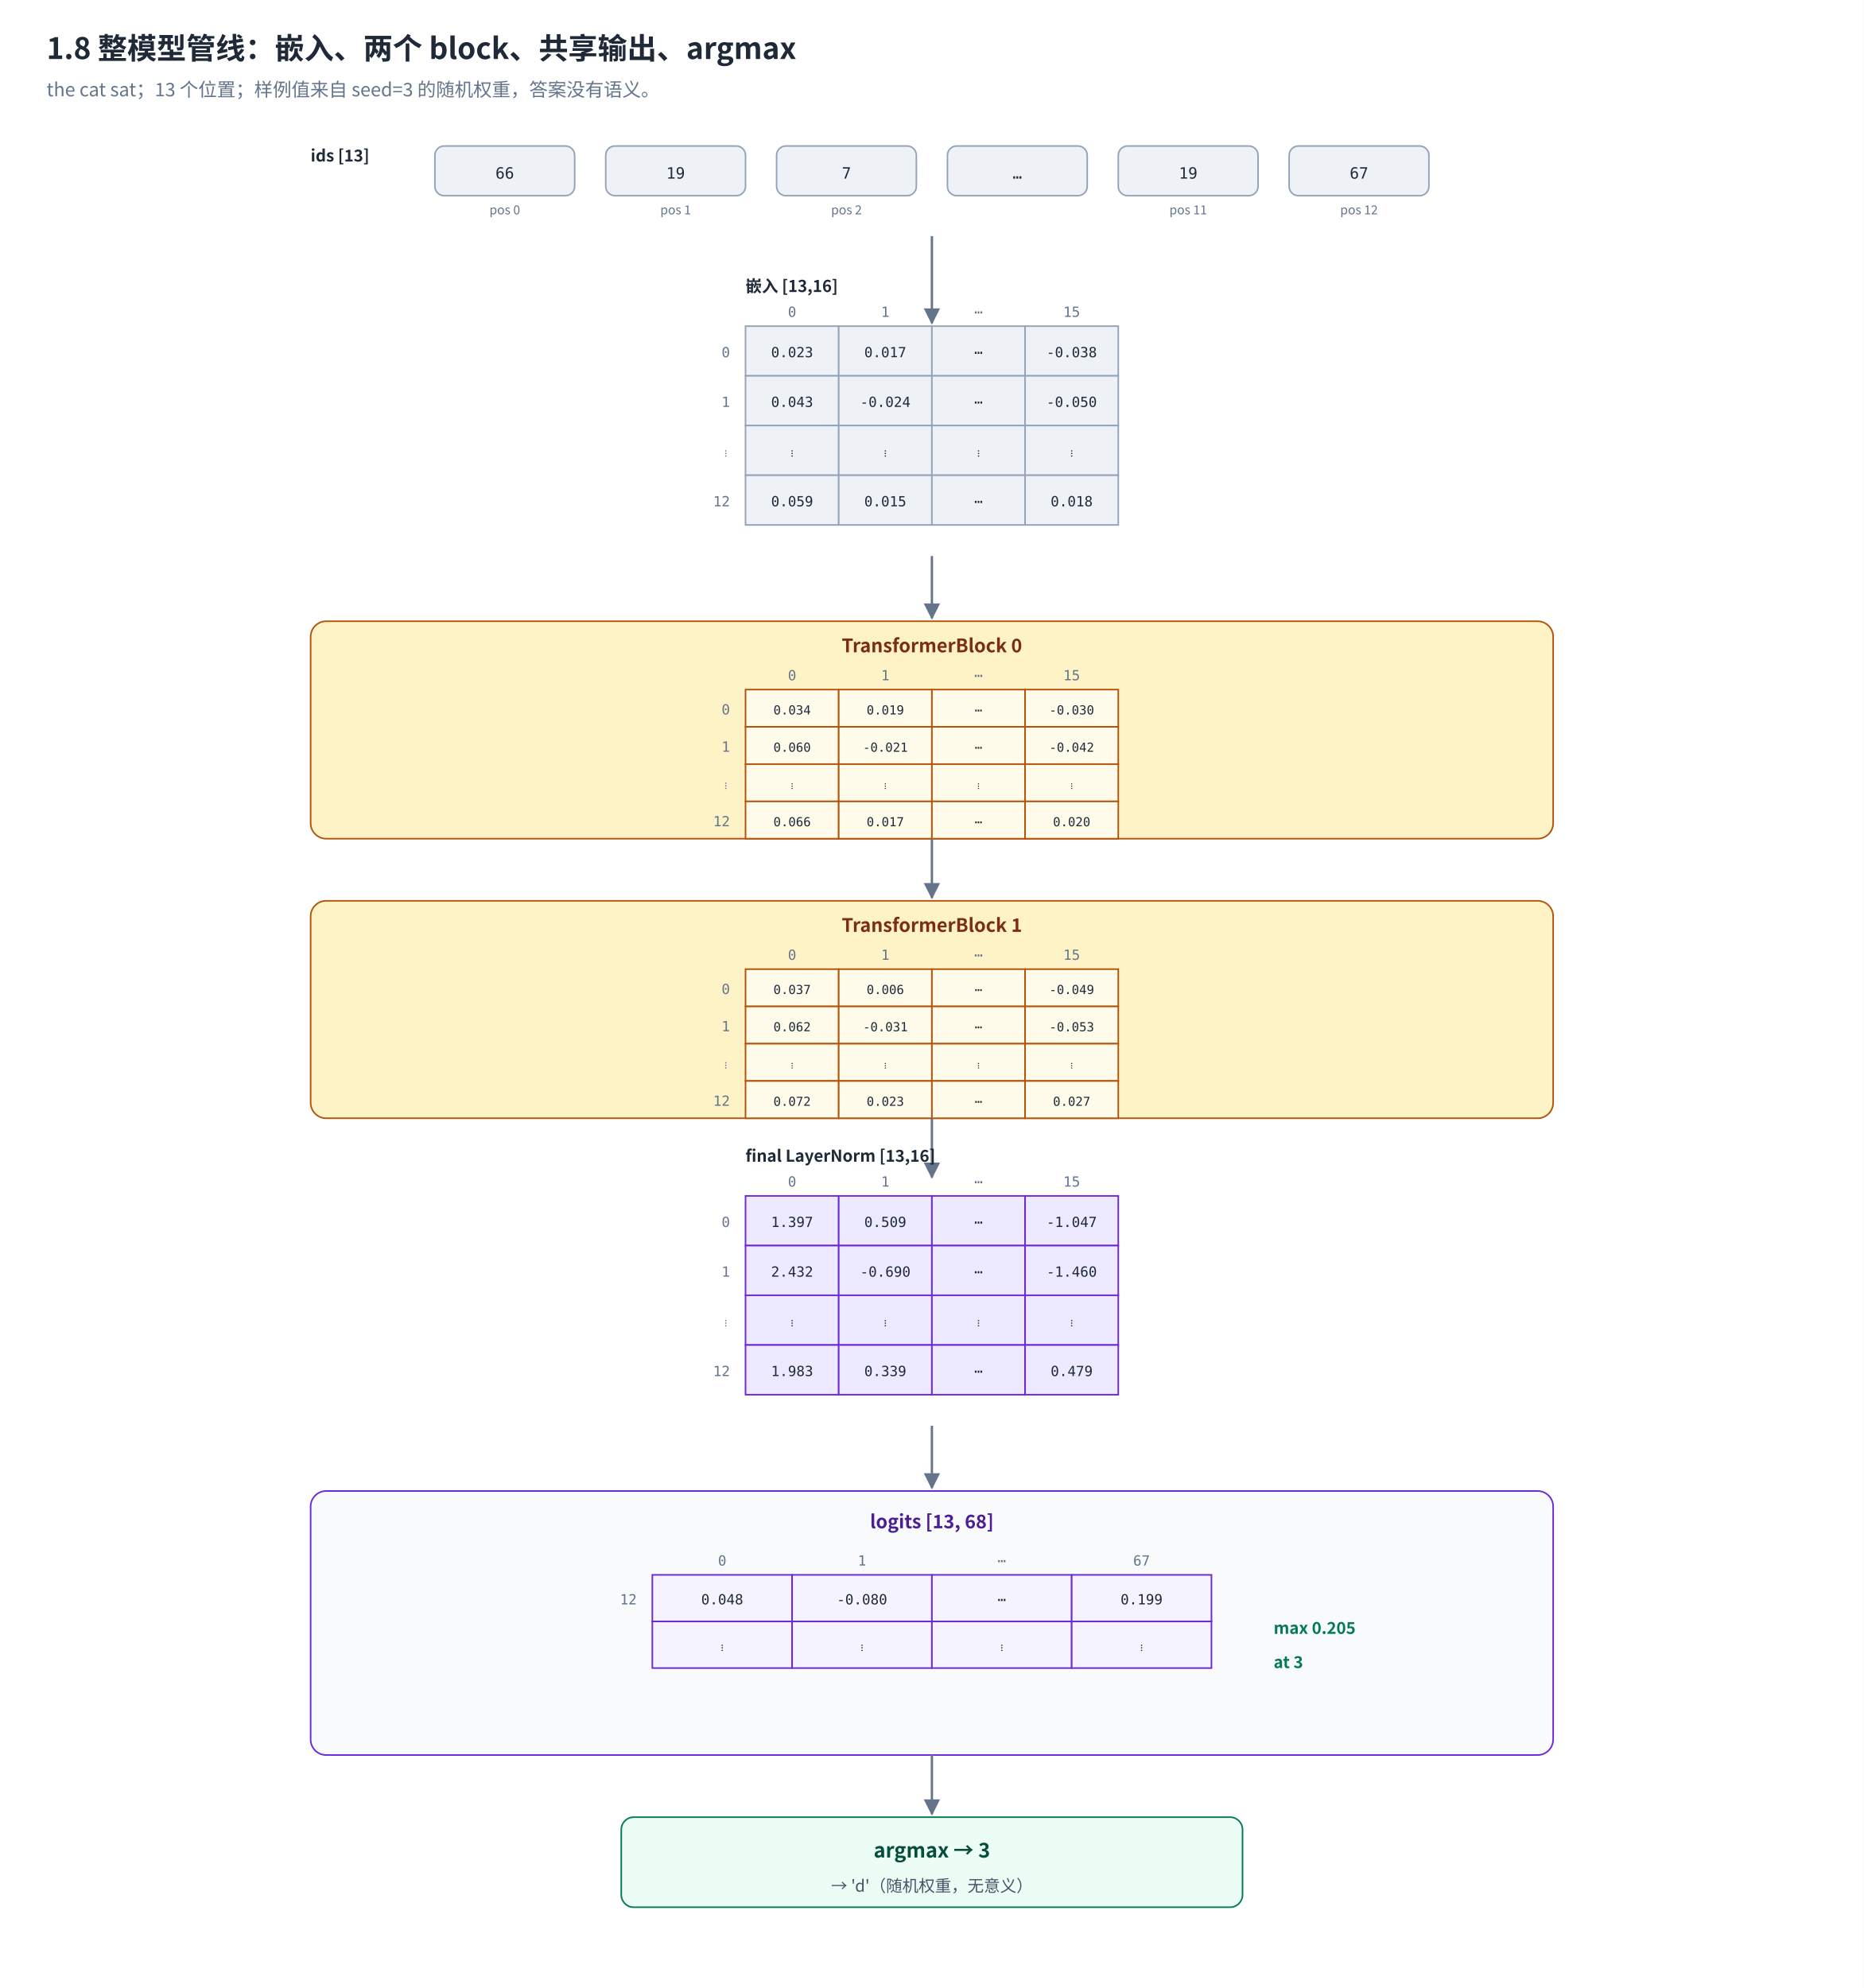
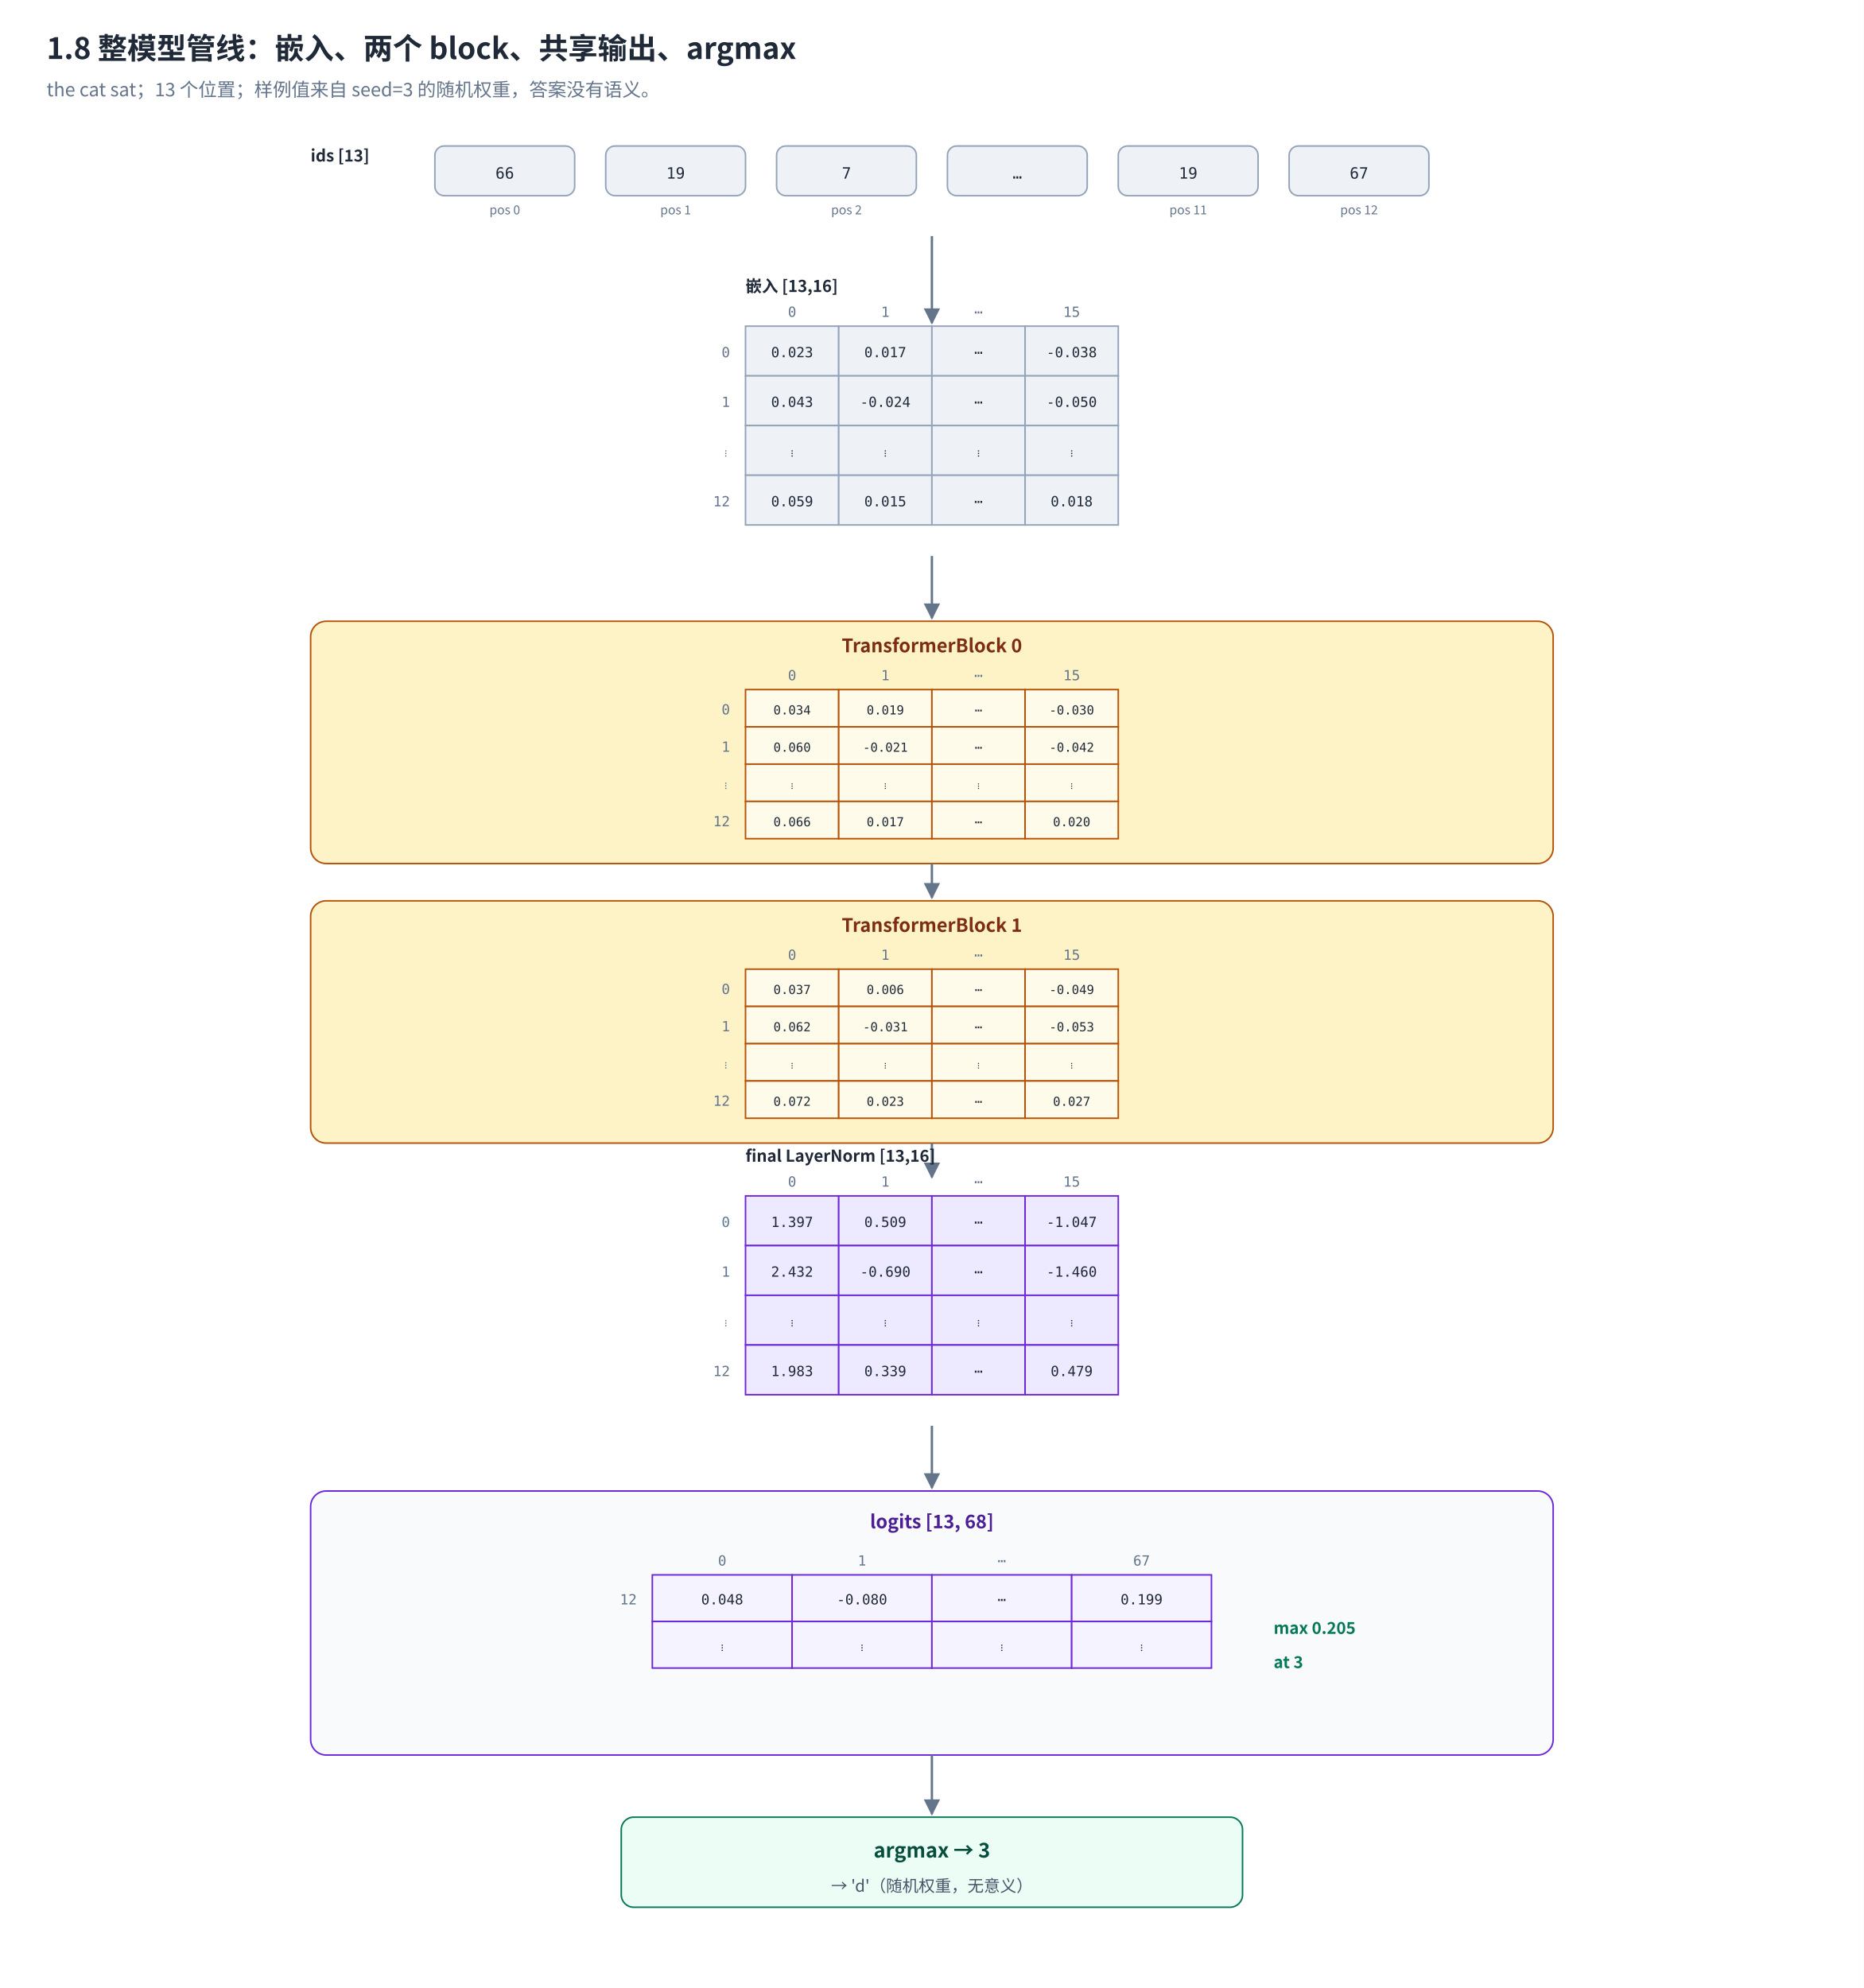
<svg xmlns="http://www.w3.org/2000/svg" viewBox="0 0 1200 1280" role="img" aria-labelledby="title desc">
  <rect width="1200" height="1280" fill="#ffffff" />
  <text x="30" y="38" text-anchor="start" font-family="system-ui, 'Noto Sans CJK SC', 'Noto Sans SC', sans-serif" font-size="19" font-weight="600" fill="#1f2937">1.8 整模型管线：嵌入、两个 block、共享输出、argmax</text>
  <text x="30" y="62" text-anchor="start" font-family="system-ui, 'Noto Sans CJK SC', 'Noto Sans SC', sans-serif" font-size="12" font-weight="normal" fill="#64748b">the cat sat；13 个位置；样例值来自 seed=3 的随机权重，答案没有语义。</text>
  <text x="200" y="104" text-anchor="start" font-family="system-ui, 'Noto Sans CJK SC', 'Noto Sans SC', sans-serif" font-size="10.5" font-weight="600" fill="#1f2937">ids [13]</text>
  <rect x="280" y="94" width="90" height="32" rx="6" fill="#eef2f7" stroke="#94a3b8" />
  <text x="325" y="115" text-anchor="middle" font-family="ui-monospace, monospace" font-size="10" font-weight="normal" fill="#1f2937">66</text>
  <text x="325" y="138" text-anchor="middle" font-family="system-ui, 'Noto Sans CJK SC', 'Noto Sans SC', sans-serif" font-size="8" font-weight="normal" fill="#64748b">pos 0</text>
  <rect x="390" y="94" width="90" height="32" rx="6" fill="#eef2f7" stroke="#94a3b8" />
  <text x="435" y="115" text-anchor="middle" font-family="ui-monospace, monospace" font-size="10" font-weight="normal" fill="#1f2937">19</text>
  <text x="435" y="138" text-anchor="middle" font-family="system-ui, 'Noto Sans CJK SC', 'Noto Sans SC', sans-serif" font-size="8" font-weight="normal" fill="#64748b">pos 1</text>
  <rect x="500" y="94" width="90" height="32" rx="6" fill="#eef2f7" stroke="#94a3b8" />
  <text x="545" y="115" text-anchor="middle" font-family="ui-monospace, monospace" font-size="10" font-weight="normal" fill="#1f2937">7</text>
  <text x="545" y="138" text-anchor="middle" font-family="system-ui, 'Noto Sans CJK SC', 'Noto Sans SC', sans-serif" font-size="8" font-weight="normal" fill="#64748b">pos 2</text>
  <rect x="610" y="94" width="90" height="32" rx="6" fill="#eef2f7" stroke="#94a3b8" />
  <text x="655" y="115" text-anchor="middle" font-family="ui-monospace, monospace" font-size="10" font-weight="normal" fill="#1f2937">…</text>
  <rect x="720" y="94" width="90" height="32" rx="6" fill="#eef2f7" stroke="#94a3b8" />
  <text x="765" y="115" text-anchor="middle" font-family="ui-monospace, monospace" font-size="10" font-weight="normal" fill="#1f2937">19</text>
  <text x="765" y="138" text-anchor="middle" font-family="system-ui, 'Noto Sans CJK SC', 'Noto Sans SC', sans-serif" font-size="8" font-weight="normal" fill="#64748b">pos 11</text>
  <rect x="830" y="94" width="90" height="32" rx="6" fill="#eef2f7" stroke="#94a3b8" />
  <text x="875" y="115" text-anchor="middle" font-family="ui-monospace, monospace" font-size="10" font-weight="normal" fill="#1f2937">67</text>
  <text x="875" y="138" text-anchor="middle" font-family="system-ui, 'Noto Sans CJK SC', 'Noto Sans SC', sans-serif" font-size="8" font-weight="normal" fill="#64748b">pos 12</text>
  <line x1="600" y1="152" x2="600" y2="208" stroke="#64748b" stroke-width="1.5" marker-end="url(#arrow)" />
  <text x="480" y="188" text-anchor="start" font-family="system-ui, 'Noto Sans CJK SC', 'Noto Sans SC', sans-serif" font-size="10.5" font-weight="600" fill="#1f2937">嵌入 [13,16]</text>
  <rect x="480" y="210" width="60" height="32" fill="#eef2f7" stroke="#94a3b8" />
  <text x="510.0" y="230.0" text-anchor="middle" font-family="ui-monospace, monospace" font-size="9" font-weight="normal" fill="#1f2937">0.023</text>
  <rect x="540" y="210" width="60" height="32" fill="#eef2f7" stroke="#94a3b8" />
  <text x="570.0" y="230.0" text-anchor="middle" font-family="ui-monospace, monospace" font-size="9" font-weight="normal" fill="#1f2937">0.017</text>
  <rect x="600" y="210" width="60" height="32" fill="#eef2f7" stroke="#94a3b8" />
  <text x="630.0" y="230.0" text-anchor="middle" font-family="ui-monospace, monospace" font-size="9" font-weight="normal" fill="#1f2937">⋯</text>
  <rect x="660" y="210" width="60" height="32" fill="#eef2f7" stroke="#94a3b8" />
  <text x="690.0" y="230.0" text-anchor="middle" font-family="ui-monospace, monospace" font-size="9" font-weight="normal" fill="#1f2937">-0.038</text>
  <rect x="480" y="242" width="60" height="32" fill="#eef2f7" stroke="#94a3b8" />
  <text x="510.0" y="262.0" text-anchor="middle" font-family="ui-monospace, monospace" font-size="9" font-weight="normal" fill="#1f2937">0.043</text>
  <rect x="540" y="242" width="60" height="32" fill="#eef2f7" stroke="#94a3b8" />
  <text x="570.0" y="262.0" text-anchor="middle" font-family="ui-monospace, monospace" font-size="9" font-weight="normal" fill="#1f2937">-0.024</text>
  <rect x="600" y="242" width="60" height="32" fill="#eef2f7" stroke="#94a3b8" />
  <text x="630.0" y="262.0" text-anchor="middle" font-family="ui-monospace, monospace" font-size="9" font-weight="normal" fill="#1f2937">⋯</text>
  <rect x="660" y="242" width="60" height="32" fill="#eef2f7" stroke="#94a3b8" />
  <text x="690.0" y="262.0" text-anchor="middle" font-family="ui-monospace, monospace" font-size="9" font-weight="normal" fill="#1f2937">-0.050</text>
  <rect x="480" y="274" width="60" height="32" fill="#eef2f7" stroke="#94a3b8" />
  <text x="510.0" y="294.0" text-anchor="middle" font-family="ui-monospace, monospace" font-size="9" font-weight="normal" fill="#1f2937">⋮</text>
  <rect x="540" y="274" width="60" height="32" fill="#eef2f7" stroke="#94a3b8" />
  <text x="570.0" y="294.0" text-anchor="middle" font-family="ui-monospace, monospace" font-size="9" font-weight="normal" fill="#1f2937">⋮</text>
  <rect x="600" y="274" width="60" height="32" fill="#eef2f7" stroke="#94a3b8" />
  <text x="630.0" y="294.0" text-anchor="middle" font-family="ui-monospace, monospace" font-size="9" font-weight="normal" fill="#1f2937">⋮</text>
  <rect x="660" y="274" width="60" height="32" fill="#eef2f7" stroke="#94a3b8" />
  <text x="690.0" y="294.0" text-anchor="middle" font-family="ui-monospace, monospace" font-size="9" font-weight="normal" fill="#1f2937">⋮</text>
  <rect x="480" y="306" width="60" height="32" fill="#eef2f7" stroke="#94a3b8" />
  <text x="510.0" y="326.0" text-anchor="middle" font-family="ui-monospace, monospace" font-size="9" font-weight="normal" fill="#1f2937">0.059</text>
  <rect x="540" y="306" width="60" height="32" fill="#eef2f7" stroke="#94a3b8" />
  <text x="570.0" y="326.0" text-anchor="middle" font-family="ui-monospace, monospace" font-size="9" font-weight="normal" fill="#1f2937">0.015</text>
  <rect x="600" y="306" width="60" height="32" fill="#eef2f7" stroke="#94a3b8" />
  <text x="630.0" y="326.0" text-anchor="middle" font-family="ui-monospace, monospace" font-size="9" font-weight="normal" fill="#1f2937">⋯</text>
  <rect x="660" y="306" width="60" height="32" fill="#eef2f7" stroke="#94a3b8" />
  <text x="690.0" y="326.0" text-anchor="middle" font-family="ui-monospace, monospace" font-size="9" font-weight="normal" fill="#1f2937">0.018</text>
  <text x="470" y="230.0" text-anchor="end" font-family="ui-monospace, monospace" font-size="9" font-weight="normal" fill="#64748b">0</text>
  <text x="470" y="262.0" text-anchor="end" font-family="ui-monospace, monospace" font-size="9" font-weight="normal" fill="#64748b">1</text>
  <text x="470" y="294.0" text-anchor="end" font-family="ui-monospace, monospace" font-size="9" font-weight="normal" fill="#64748b">⋮</text>
  <text x="470" y="326.0" text-anchor="end" font-family="ui-monospace, monospace" font-size="9" font-weight="normal" fill="#64748b">12</text>
  <text x="510.0" y="204" text-anchor="middle" font-family="ui-monospace, monospace" font-size="9" font-weight="normal" fill="#64748b">0</text>
  <text x="570.0" y="204" text-anchor="middle" font-family="ui-monospace, monospace" font-size="9" font-weight="normal" fill="#64748b">1</text>
  <text x="630.0" y="204" text-anchor="middle" font-family="ui-monospace, monospace" font-size="9" font-weight="normal" fill="#64748b">⋯</text>
  <text x="690.0" y="204" text-anchor="middle" font-family="ui-monospace, monospace" font-size="9" font-weight="normal" fill="#64748b">15</text>
  <line x1="600" y1="358" x2="600" y2="398" stroke="#64748b" stroke-width="1.5" marker-end="url(#arrow)" />
-   <rect x="200" y="400" width="800" height="140" rx="10" fill="#fef3c7" stroke="#b45309" />
+   <rect x="200" y="400" width="800" height="156" rx="10" fill="#fef3c7" stroke="#b45309" />
  <text x="600" y="420" text-anchor="middle" font-family="system-ui, 'Noto Sans CJK SC', 'Noto Sans SC', sans-serif" font-size="12" font-weight="600" fill="#7c2d12">TransformerBlock 0</text>
  <rect x="480" y="444" width="60" height="24" fill="#fffbeb" stroke="#b45309" />
  <text x="510.0" y="460.0" text-anchor="middle" font-family="ui-monospace, monospace" font-size="8" font-weight="normal" fill="#1f2937">0.034</text>
  <rect x="540" y="444" width="60" height="24" fill="#fffbeb" stroke="#b45309" />
  <text x="570.0" y="460.0" text-anchor="middle" font-family="ui-monospace, monospace" font-size="8" font-weight="normal" fill="#1f2937">0.019</text>
  <rect x="600" y="444" width="60" height="24" fill="#fffbeb" stroke="#b45309" />
  <text x="630.0" y="460.0" text-anchor="middle" font-family="ui-monospace, monospace" font-size="8" font-weight="normal" fill="#1f2937">⋯</text>
  <rect x="660" y="444" width="60" height="24" fill="#fffbeb" stroke="#b45309" />
  <text x="690.0" y="460.0" text-anchor="middle" font-family="ui-monospace, monospace" font-size="8" font-weight="normal" fill="#1f2937">-0.030</text>
  <rect x="480" y="468" width="60" height="24" fill="#fffbeb" stroke="#b45309" />
  <text x="510.0" y="484.0" text-anchor="middle" font-family="ui-monospace, monospace" font-size="8" font-weight="normal" fill="#1f2937">0.060</text>
  <rect x="540" y="468" width="60" height="24" fill="#fffbeb" stroke="#b45309" />
  <text x="570.0" y="484.0" text-anchor="middle" font-family="ui-monospace, monospace" font-size="8" font-weight="normal" fill="#1f2937">-0.021</text>
  <rect x="600" y="468" width="60" height="24" fill="#fffbeb" stroke="#b45309" />
  <text x="630.0" y="484.0" text-anchor="middle" font-family="ui-monospace, monospace" font-size="8" font-weight="normal" fill="#1f2937">⋯</text>
  <rect x="660" y="468" width="60" height="24" fill="#fffbeb" stroke="#b45309" />
  <text x="690.0" y="484.0" text-anchor="middle" font-family="ui-monospace, monospace" font-size="8" font-weight="normal" fill="#1f2937">-0.042</text>
  <rect x="480" y="492" width="60" height="24" fill="#fffbeb" stroke="#b45309" />
  <text x="510.0" y="508.0" text-anchor="middle" font-family="ui-monospace, monospace" font-size="8" font-weight="normal" fill="#1f2937">⋮</text>
  <rect x="540" y="492" width="60" height="24" fill="#fffbeb" stroke="#b45309" />
  <text x="570.0" y="508.0" text-anchor="middle" font-family="ui-monospace, monospace" font-size="8" font-weight="normal" fill="#1f2937">⋮</text>
  <rect x="600" y="492" width="60" height="24" fill="#fffbeb" stroke="#b45309" />
  <text x="630.0" y="508.0" text-anchor="middle" font-family="ui-monospace, monospace" font-size="8" font-weight="normal" fill="#1f2937">⋮</text>
  <rect x="660" y="492" width="60" height="24" fill="#fffbeb" stroke="#b45309" />
  <text x="690.0" y="508.0" text-anchor="middle" font-family="ui-monospace, monospace" font-size="8" font-weight="normal" fill="#1f2937">⋮</text>
  <rect x="480" y="516" width="60" height="24" fill="#fffbeb" stroke="#b45309" />
  <text x="510.0" y="532.0" text-anchor="middle" font-family="ui-monospace, monospace" font-size="8" font-weight="normal" fill="#1f2937">0.066</text>
  <rect x="540" y="516" width="60" height="24" fill="#fffbeb" stroke="#b45309" />
  <text x="570.0" y="532.0" text-anchor="middle" font-family="ui-monospace, monospace" font-size="8" font-weight="normal" fill="#1f2937">0.017</text>
  <rect x="600" y="516" width="60" height="24" fill="#fffbeb" stroke="#b45309" />
  <text x="630.0" y="532.0" text-anchor="middle" font-family="ui-monospace, monospace" font-size="8" font-weight="normal" fill="#1f2937">⋯</text>
  <rect x="660" y="516" width="60" height="24" fill="#fffbeb" stroke="#b45309" />
  <text x="690.0" y="532.0" text-anchor="middle" font-family="ui-monospace, monospace" font-size="8" font-weight="normal" fill="#1f2937">0.020</text>
  <text x="470" y="460.0" text-anchor="end" font-family="ui-monospace, monospace" font-size="9" font-weight="normal" fill="#64748b">0</text>
  <text x="470" y="484.0" text-anchor="end" font-family="ui-monospace, monospace" font-size="9" font-weight="normal" fill="#64748b">1</text>
  <text x="470" y="508.0" text-anchor="end" font-family="ui-monospace, monospace" font-size="9" font-weight="normal" fill="#64748b">⋮</text>
  <text x="470" y="532.0" text-anchor="end" font-family="ui-monospace, monospace" font-size="9" font-weight="normal" fill="#64748b">12</text>
  <text x="510.0" y="438" text-anchor="middle" font-family="ui-monospace, monospace" font-size="9" font-weight="normal" fill="#64748b">0</text>
  <text x="570.0" y="438" text-anchor="middle" font-family="ui-monospace, monospace" font-size="9" font-weight="normal" fill="#64748b">1</text>
  <text x="630.0" y="438" text-anchor="middle" font-family="ui-monospace, monospace" font-size="9" font-weight="normal" fill="#64748b">⋯</text>
  <text x="690.0" y="438" text-anchor="middle" font-family="ui-monospace, monospace" font-size="9" font-weight="normal" fill="#64748b">15</text>
-   <line x1="600" y1="540" x2="600" y2="578" stroke="#64748b" stroke-width="1.5" marker-end="url(#arrow)" />
-   <rect x="200" y="580" width="800" height="140" rx="10" fill="#fef3c7" stroke="#b45309" />
+   <line x1="600" y1="556" x2="600" y2="578" stroke="#64748b" stroke-width="1.5" marker-end="url(#arrow)" />
+   <rect x="200" y="580" width="800" height="156" rx="10" fill="#fef3c7" stroke="#b45309" />
  <text x="600" y="600" text-anchor="middle" font-family="system-ui, 'Noto Sans CJK SC', 'Noto Sans SC', sans-serif" font-size="12" font-weight="600" fill="#7c2d12">TransformerBlock 1</text>
  <rect x="480" y="624" width="60" height="24" fill="#fffbeb" stroke="#b45309" />
  <text x="510.0" y="640.0" text-anchor="middle" font-family="ui-monospace, monospace" font-size="8" font-weight="normal" fill="#1f2937">0.037</text>
  <rect x="540" y="624" width="60" height="24" fill="#fffbeb" stroke="#b45309" />
  <text x="570.0" y="640.0" text-anchor="middle" font-family="ui-monospace, monospace" font-size="8" font-weight="normal" fill="#1f2937">0.006</text>
  <rect x="600" y="624" width="60" height="24" fill="#fffbeb" stroke="#b45309" />
  <text x="630.0" y="640.0" text-anchor="middle" font-family="ui-monospace, monospace" font-size="8" font-weight="normal" fill="#1f2937">⋯</text>
  <rect x="660" y="624" width="60" height="24" fill="#fffbeb" stroke="#b45309" />
  <text x="690.0" y="640.0" text-anchor="middle" font-family="ui-monospace, monospace" font-size="8" font-weight="normal" fill="#1f2937">-0.049</text>
  <rect x="480" y="648" width="60" height="24" fill="#fffbeb" stroke="#b45309" />
  <text x="510.0" y="664.0" text-anchor="middle" font-family="ui-monospace, monospace" font-size="8" font-weight="normal" fill="#1f2937">0.062</text>
  <rect x="540" y="648" width="60" height="24" fill="#fffbeb" stroke="#b45309" />
  <text x="570.0" y="664.0" text-anchor="middle" font-family="ui-monospace, monospace" font-size="8" font-weight="normal" fill="#1f2937">-0.031</text>
  <rect x="600" y="648" width="60" height="24" fill="#fffbeb" stroke="#b45309" />
  <text x="630.0" y="664.0" text-anchor="middle" font-family="ui-monospace, monospace" font-size="8" font-weight="normal" fill="#1f2937">⋯</text>
  <rect x="660" y="648" width="60" height="24" fill="#fffbeb" stroke="#b45309" />
  <text x="690.0" y="664.0" text-anchor="middle" font-family="ui-monospace, monospace" font-size="8" font-weight="normal" fill="#1f2937">-0.053</text>
  <rect x="480" y="672" width="60" height="24" fill="#fffbeb" stroke="#b45309" />
  <text x="510.0" y="688.0" text-anchor="middle" font-family="ui-monospace, monospace" font-size="8" font-weight="normal" fill="#1f2937">⋮</text>
  <rect x="540" y="672" width="60" height="24" fill="#fffbeb" stroke="#b45309" />
  <text x="570.0" y="688.0" text-anchor="middle" font-family="ui-monospace, monospace" font-size="8" font-weight="normal" fill="#1f2937">⋮</text>
  <rect x="600" y="672" width="60" height="24" fill="#fffbeb" stroke="#b45309" />
  <text x="630.0" y="688.0" text-anchor="middle" font-family="ui-monospace, monospace" font-size="8" font-weight="normal" fill="#1f2937">⋮</text>
  <rect x="660" y="672" width="60" height="24" fill="#fffbeb" stroke="#b45309" />
  <text x="690.0" y="688.0" text-anchor="middle" font-family="ui-monospace, monospace" font-size="8" font-weight="normal" fill="#1f2937">⋮</text>
  <rect x="480" y="696" width="60" height="24" fill="#fffbeb" stroke="#b45309" />
  <text x="510.0" y="712.0" text-anchor="middle" font-family="ui-monospace, monospace" font-size="8" font-weight="normal" fill="#1f2937">0.072</text>
  <rect x="540" y="696" width="60" height="24" fill="#fffbeb" stroke="#b45309" />
  <text x="570.0" y="712.0" text-anchor="middle" font-family="ui-monospace, monospace" font-size="8" font-weight="normal" fill="#1f2937">0.023</text>
  <rect x="600" y="696" width="60" height="24" fill="#fffbeb" stroke="#b45309" />
  <text x="630.0" y="712.0" text-anchor="middle" font-family="ui-monospace, monospace" font-size="8" font-weight="normal" fill="#1f2937">⋯</text>
  <rect x="660" y="696" width="60" height="24" fill="#fffbeb" stroke="#b45309" />
  <text x="690.0" y="712.0" text-anchor="middle" font-family="ui-monospace, monospace" font-size="8" font-weight="normal" fill="#1f2937">0.027</text>
  <text x="470" y="640.0" text-anchor="end" font-family="ui-monospace, monospace" font-size="9" font-weight="normal" fill="#64748b">0</text>
  <text x="470" y="664.0" text-anchor="end" font-family="ui-monospace, monospace" font-size="9" font-weight="normal" fill="#64748b">1</text>
  <text x="470" y="688.0" text-anchor="end" font-family="ui-monospace, monospace" font-size="9" font-weight="normal" fill="#64748b">⋮</text>
  <text x="470" y="712.0" text-anchor="end" font-family="ui-monospace, monospace" font-size="9" font-weight="normal" fill="#64748b">12</text>
  <text x="510.0" y="618" text-anchor="middle" font-family="ui-monospace, monospace" font-size="9" font-weight="normal" fill="#64748b">0</text>
  <text x="570.0" y="618" text-anchor="middle" font-family="ui-monospace, monospace" font-size="9" font-weight="normal" fill="#64748b">1</text>
  <text x="630.0" y="618" text-anchor="middle" font-family="ui-monospace, monospace" font-size="9" font-weight="normal" fill="#64748b">⋯</text>
  <text x="690.0" y="618" text-anchor="middle" font-family="ui-monospace, monospace" font-size="9" font-weight="normal" fill="#64748b">15</text>
-   <line x1="600" y1="720" x2="600" y2="758" stroke="#64748b" stroke-width="1.5" marker-end="url(#arrow)" />
+   <line x1="600" y1="736" x2="600" y2="758" stroke="#64748b" stroke-width="1.5" marker-end="url(#arrow)" />
  <text x="480" y="748" text-anchor="start" font-family="system-ui, 'Noto Sans CJK SC', 'Noto Sans SC', sans-serif" font-size="10.5" font-weight="600" fill="#1f2937">final LayerNorm [13,16]</text>
  <rect x="480" y="770" width="60" height="32" fill="#ede9fe" stroke="#6d28d9" />
  <text x="510.0" y="790.0" text-anchor="middle" font-family="ui-monospace, monospace" font-size="9" font-weight="normal" fill="#1f2937">1.397</text>
  <rect x="540" y="770" width="60" height="32" fill="#ede9fe" stroke="#6d28d9" />
  <text x="570.0" y="790.0" text-anchor="middle" font-family="ui-monospace, monospace" font-size="9" font-weight="normal" fill="#1f2937">0.509</text>
  <rect x="600" y="770" width="60" height="32" fill="#ede9fe" stroke="#6d28d9" />
  <text x="630.0" y="790.0" text-anchor="middle" font-family="ui-monospace, monospace" font-size="9" font-weight="normal" fill="#1f2937">⋯</text>
  <rect x="660" y="770" width="60" height="32" fill="#ede9fe" stroke="#6d28d9" />
  <text x="690.0" y="790.0" text-anchor="middle" font-family="ui-monospace, monospace" font-size="9" font-weight="normal" fill="#1f2937">-1.047</text>
  <rect x="480" y="802" width="60" height="32" fill="#ede9fe" stroke="#6d28d9" />
  <text x="510.0" y="822.0" text-anchor="middle" font-family="ui-monospace, monospace" font-size="9" font-weight="normal" fill="#1f2937">2.432</text>
  <rect x="540" y="802" width="60" height="32" fill="#ede9fe" stroke="#6d28d9" />
  <text x="570.0" y="822.0" text-anchor="middle" font-family="ui-monospace, monospace" font-size="9" font-weight="normal" fill="#1f2937">-0.690</text>
  <rect x="600" y="802" width="60" height="32" fill="#ede9fe" stroke="#6d28d9" />
  <text x="630.0" y="822.0" text-anchor="middle" font-family="ui-monospace, monospace" font-size="9" font-weight="normal" fill="#1f2937">⋯</text>
  <rect x="660" y="802" width="60" height="32" fill="#ede9fe" stroke="#6d28d9" />
  <text x="690.0" y="822.0" text-anchor="middle" font-family="ui-monospace, monospace" font-size="9" font-weight="normal" fill="#1f2937">-1.460</text>
  <rect x="480" y="834" width="60" height="32" fill="#ede9fe" stroke="#6d28d9" />
  <text x="510.0" y="854.0" text-anchor="middle" font-family="ui-monospace, monospace" font-size="9" font-weight="normal" fill="#1f2937">⋮</text>
  <rect x="540" y="834" width="60" height="32" fill="#ede9fe" stroke="#6d28d9" />
  <text x="570.0" y="854.0" text-anchor="middle" font-family="ui-monospace, monospace" font-size="9" font-weight="normal" fill="#1f2937">⋮</text>
  <rect x="600" y="834" width="60" height="32" fill="#ede9fe" stroke="#6d28d9" />
  <text x="630.0" y="854.0" text-anchor="middle" font-family="ui-monospace, monospace" font-size="9" font-weight="normal" fill="#1f2937">⋮</text>
  <rect x="660" y="834" width="60" height="32" fill="#ede9fe" stroke="#6d28d9" />
  <text x="690.0" y="854.0" text-anchor="middle" font-family="ui-monospace, monospace" font-size="9" font-weight="normal" fill="#1f2937">⋮</text>
  <rect x="480" y="866" width="60" height="32" fill="#ede9fe" stroke="#6d28d9" />
  <text x="510.0" y="886.0" text-anchor="middle" font-family="ui-monospace, monospace" font-size="9" font-weight="normal" fill="#1f2937">1.983</text>
  <rect x="540" y="866" width="60" height="32" fill="#ede9fe" stroke="#6d28d9" />
  <text x="570.0" y="886.0" text-anchor="middle" font-family="ui-monospace, monospace" font-size="9" font-weight="normal" fill="#1f2937">0.339</text>
  <rect x="600" y="866" width="60" height="32" fill="#ede9fe" stroke="#6d28d9" />
  <text x="630.0" y="886.0" text-anchor="middle" font-family="ui-monospace, monospace" font-size="9" font-weight="normal" fill="#1f2937">⋯</text>
  <rect x="660" y="866" width="60" height="32" fill="#ede9fe" stroke="#6d28d9" />
  <text x="690.0" y="886.0" text-anchor="middle" font-family="ui-monospace, monospace" font-size="9" font-weight="normal" fill="#1f2937">0.479</text>
  <text x="470" y="790.0" text-anchor="end" font-family="ui-monospace, monospace" font-size="9" font-weight="normal" fill="#64748b">0</text>
  <text x="470" y="822.0" text-anchor="end" font-family="ui-monospace, monospace" font-size="9" font-weight="normal" fill="#64748b">1</text>
  <text x="470" y="854.0" text-anchor="end" font-family="ui-monospace, monospace" font-size="9" font-weight="normal" fill="#64748b">⋮</text>
  <text x="470" y="886.0" text-anchor="end" font-family="ui-monospace, monospace" font-size="9" font-weight="normal" fill="#64748b">12</text>
  <text x="510.0" y="764" text-anchor="middle" font-family="ui-monospace, monospace" font-size="9" font-weight="normal" fill="#64748b">0</text>
  <text x="570.0" y="764" text-anchor="middle" font-family="ui-monospace, monospace" font-size="9" font-weight="normal" fill="#64748b">1</text>
  <text x="630.0" y="764" text-anchor="middle" font-family="ui-monospace, monospace" font-size="9" font-weight="normal" fill="#64748b">⋯</text>
  <text x="690.0" y="764" text-anchor="middle" font-family="ui-monospace, monospace" font-size="9" font-weight="normal" fill="#64748b">15</text>
  <line x1="600" y1="918" x2="600" y2="958" stroke="#64748b" stroke-width="1.5" marker-end="url(#arrow)" />
  <rect x="200" y="960" width="800" height="170" rx="10" fill="#f8fafc" stroke="#6d28d9" />
  <text x="600" y="984" text-anchor="middle" font-family="system-ui, 'Noto Sans CJK SC', 'Noto Sans SC', sans-serif" font-size="12" font-weight="600" fill="#4c1d95">logits [13, 68]</text>
  <rect x="420" y="1014" width="90" height="30" fill="#f5f3ff" stroke="#6d28d9" />
  <text x="465.0" y="1033.0" text-anchor="middle" font-family="ui-monospace, monospace" font-size="9" font-weight="normal" fill="#1f2937">0.048</text>
  <rect x="510" y="1014" width="90" height="30" fill="#f5f3ff" stroke="#6d28d9" />
  <text x="555.0" y="1033.0" text-anchor="middle" font-family="ui-monospace, monospace" font-size="9" font-weight="normal" fill="#1f2937">-0.080</text>
  <rect x="600" y="1014" width="90" height="30" fill="#f5f3ff" stroke="#6d28d9" />
  <text x="645.0" y="1033.0" text-anchor="middle" font-family="ui-monospace, monospace" font-size="9" font-weight="normal" fill="#1f2937">⋯</text>
  <rect x="690" y="1014" width="90" height="30" fill="#f5f3ff" stroke="#6d28d9" />
  <text x="735.0" y="1033.0" text-anchor="middle" font-family="ui-monospace, monospace" font-size="9" font-weight="normal" fill="#1f2937">0.199</text>
  <rect x="420" y="1044" width="90" height="30" fill="#f5f3ff" stroke="#6d28d9" />
  <text x="465.0" y="1063.0" text-anchor="middle" font-family="ui-monospace, monospace" font-size="9" font-weight="normal" fill="#1f2937">⋮</text>
  <rect x="510" y="1044" width="90" height="30" fill="#f5f3ff" stroke="#6d28d9" />
  <text x="555.0" y="1063.0" text-anchor="middle" font-family="ui-monospace, monospace" font-size="9" font-weight="normal" fill="#1f2937">⋮</text>
  <rect x="600" y="1044" width="90" height="30" fill="#f5f3ff" stroke="#6d28d9" />
  <text x="645.0" y="1063.0" text-anchor="middle" font-family="ui-monospace, monospace" font-size="9" font-weight="normal" fill="#1f2937">⋮</text>
  <rect x="690" y="1044" width="90" height="30" fill="#f5f3ff" stroke="#6d28d9" />
  <text x="735.0" y="1063.0" text-anchor="middle" font-family="ui-monospace, monospace" font-size="9" font-weight="normal" fill="#1f2937">⋮</text>
  <text x="410" y="1033.0" text-anchor="end" font-family="ui-monospace, monospace" font-size="9" font-weight="normal" fill="#64748b">12</text>
  <text x="465.0" y="1008" text-anchor="middle" font-family="ui-monospace, monospace" font-size="9" font-weight="normal" fill="#64748b">0</text>
  <text x="555.0" y="1008" text-anchor="middle" font-family="ui-monospace, monospace" font-size="9" font-weight="normal" fill="#64748b">1</text>
  <text x="645.0" y="1008" text-anchor="middle" font-family="ui-monospace, monospace" font-size="9" font-weight="normal" fill="#64748b">⋯</text>
  <text x="735.0" y="1008" text-anchor="middle" font-family="ui-monospace, monospace" font-size="9" font-weight="normal" fill="#64748b">67</text>
  <text x="820" y="1052" text-anchor="start" font-family="system-ui, 'Noto Sans CJK SC', 'Noto Sans SC', sans-serif" font-size="10.5" font-weight="600" fill="#047857">max 0.205</text>
  <text x="820" y="1074" text-anchor="start" font-family="system-ui, 'Noto Sans CJK SC', 'Noto Sans SC', sans-serif" font-size="10.5" font-weight="600" fill="#047857">at 3</text>
  <line x1="600" y1="1130" x2="600" y2="1168" stroke="#64748b" stroke-width="1.5" marker-end="url(#arrow)" />
  <rect x="400" y="1170" width="400" height="58" rx="8" fill="#ecfdf5" stroke="#047857" />
  <text x="600" y="1196" text-anchor="middle" font-family="system-ui, 'Noto Sans CJK SC', 'Noto Sans SC', sans-serif" font-size="13" font-weight="600" fill="#064e3b">argmax → 3</text>
  <text x="600" y="1218" text-anchor="middle" font-family="system-ui, 'Noto Sans CJK SC', 'Noto Sans SC', sans-serif" font-size="10.5" font-weight="normal" fill="#475569">→ 'd'（随机权重，无意义）</text>
  <defs>
    <marker id="arrow" viewBox="0 0 10 10" refX="9" refY="5" markerWidth="7" markerHeight="7" orient="auto-start-reverse">
      <path d="M 0 0 L 10 5 L 0 10 z" fill="#64748b" />
    </marker>
  </defs>
</svg>
